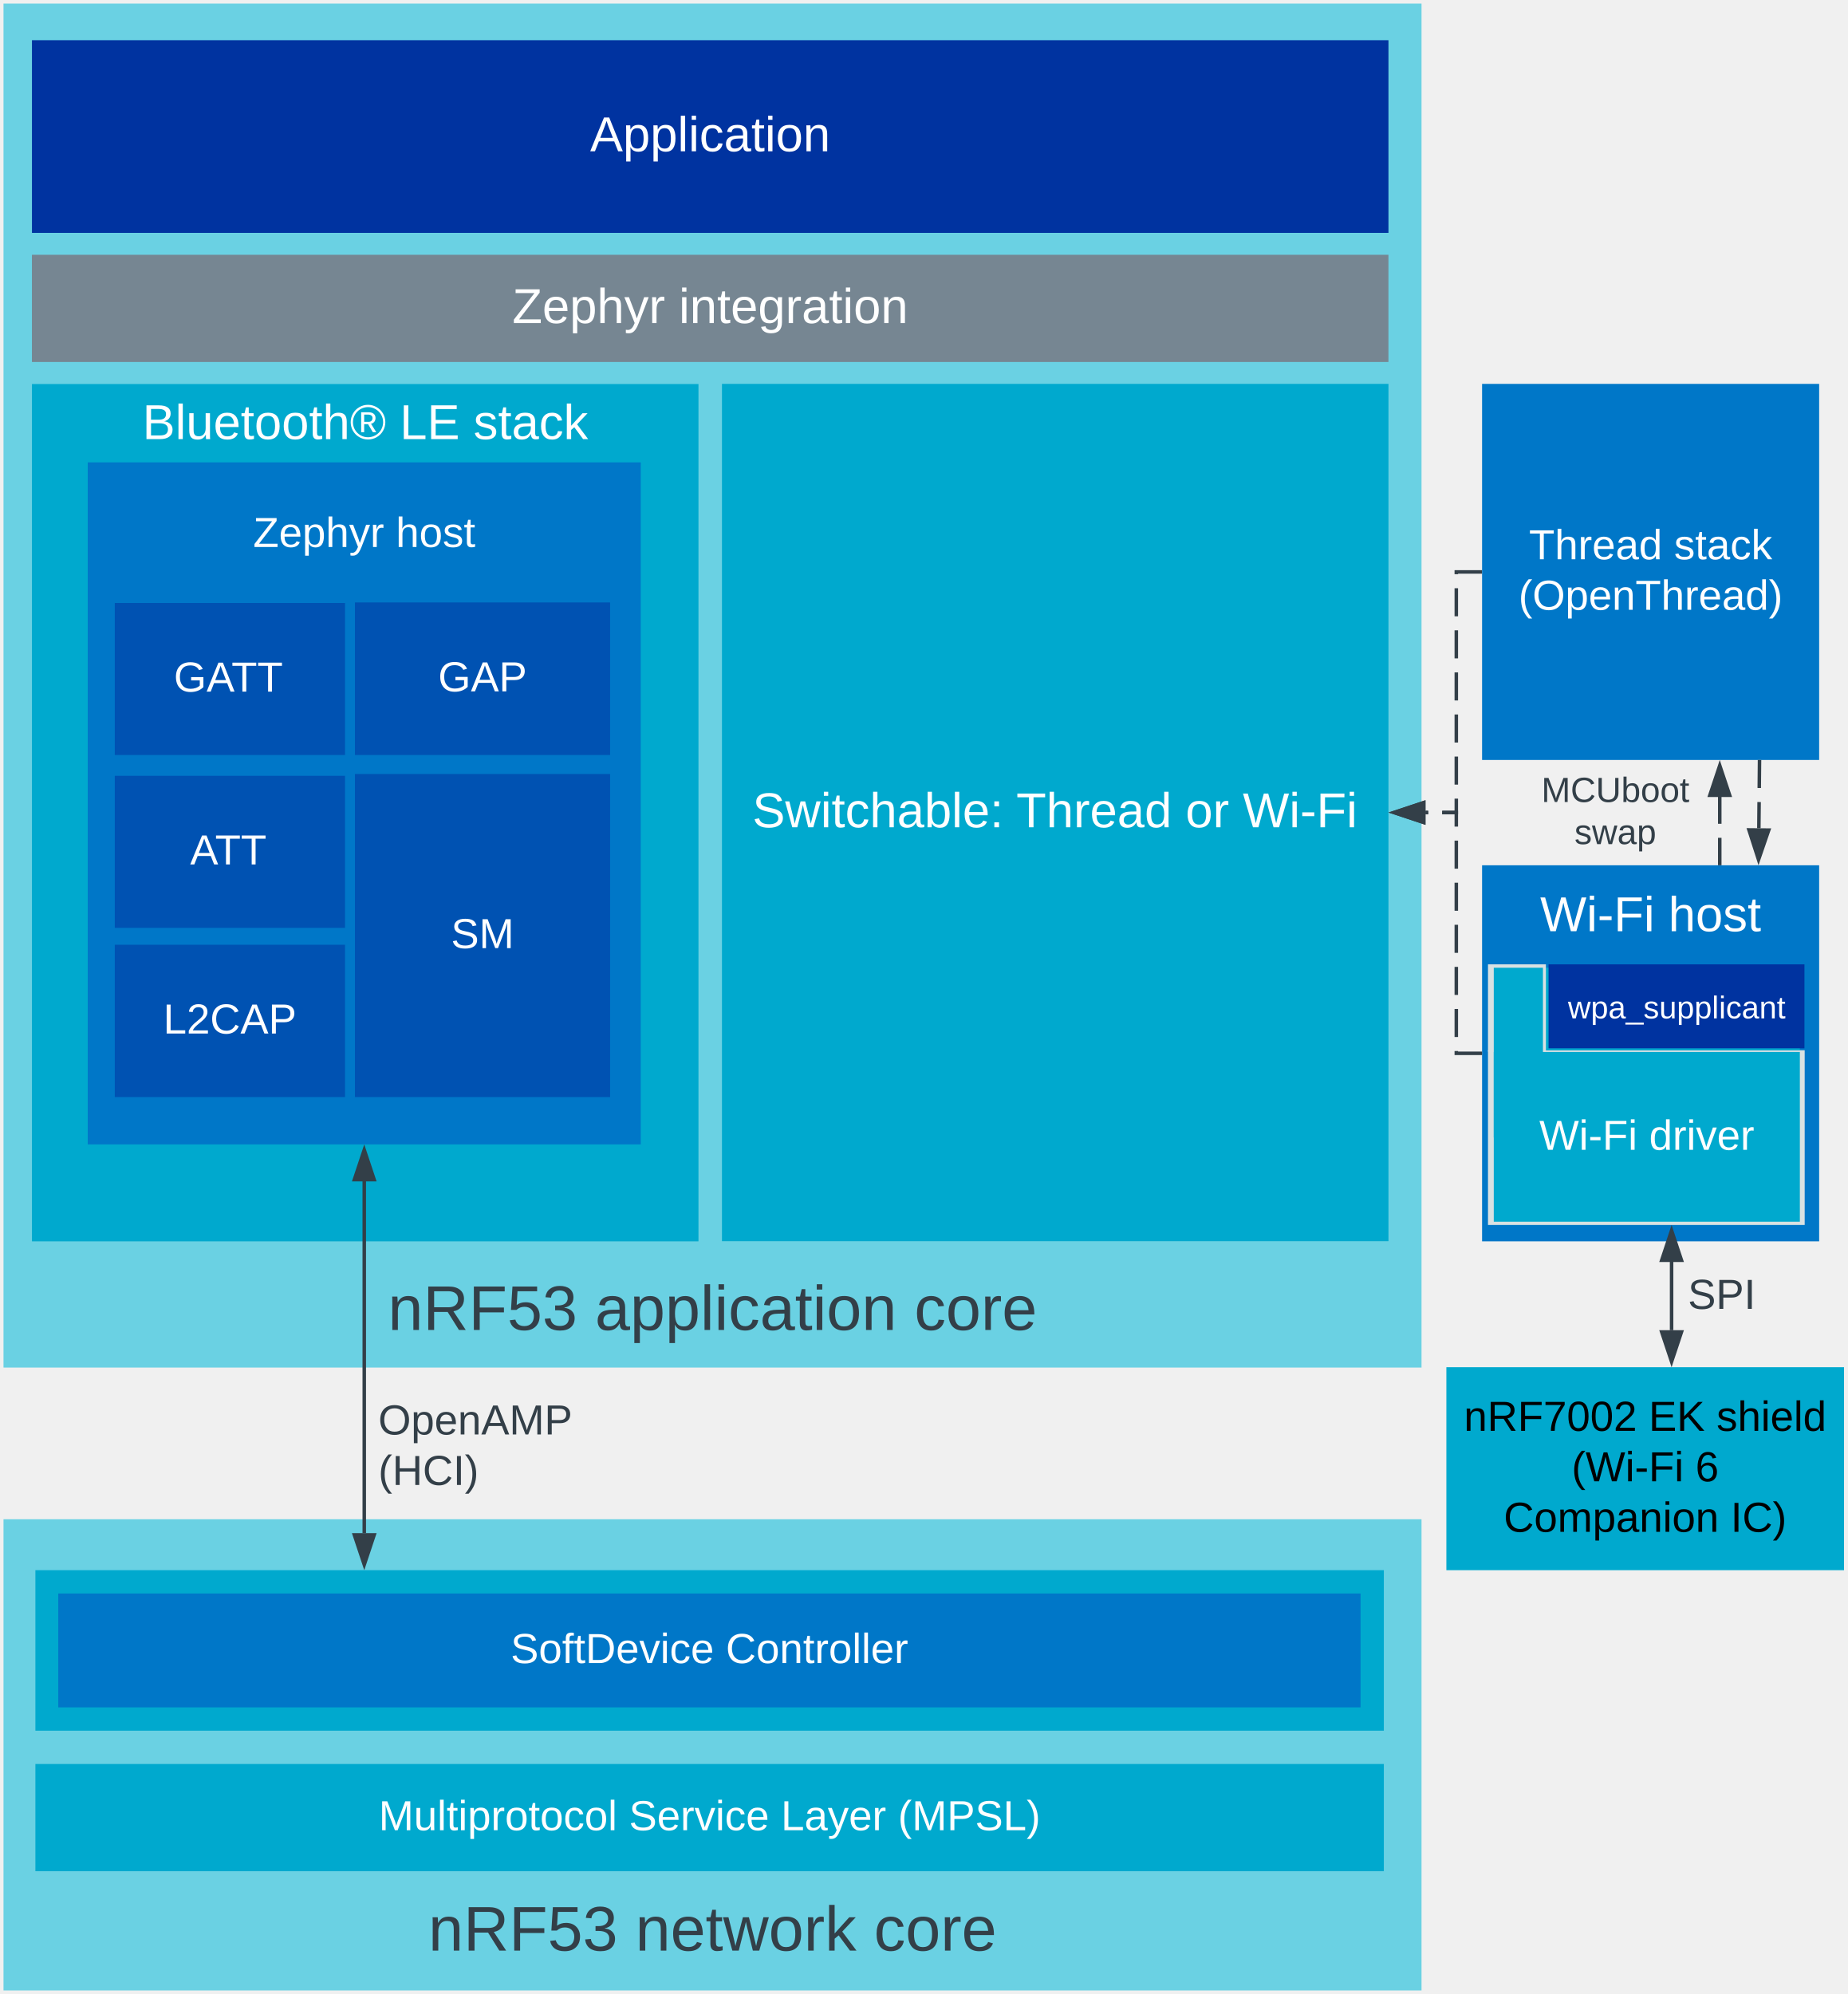
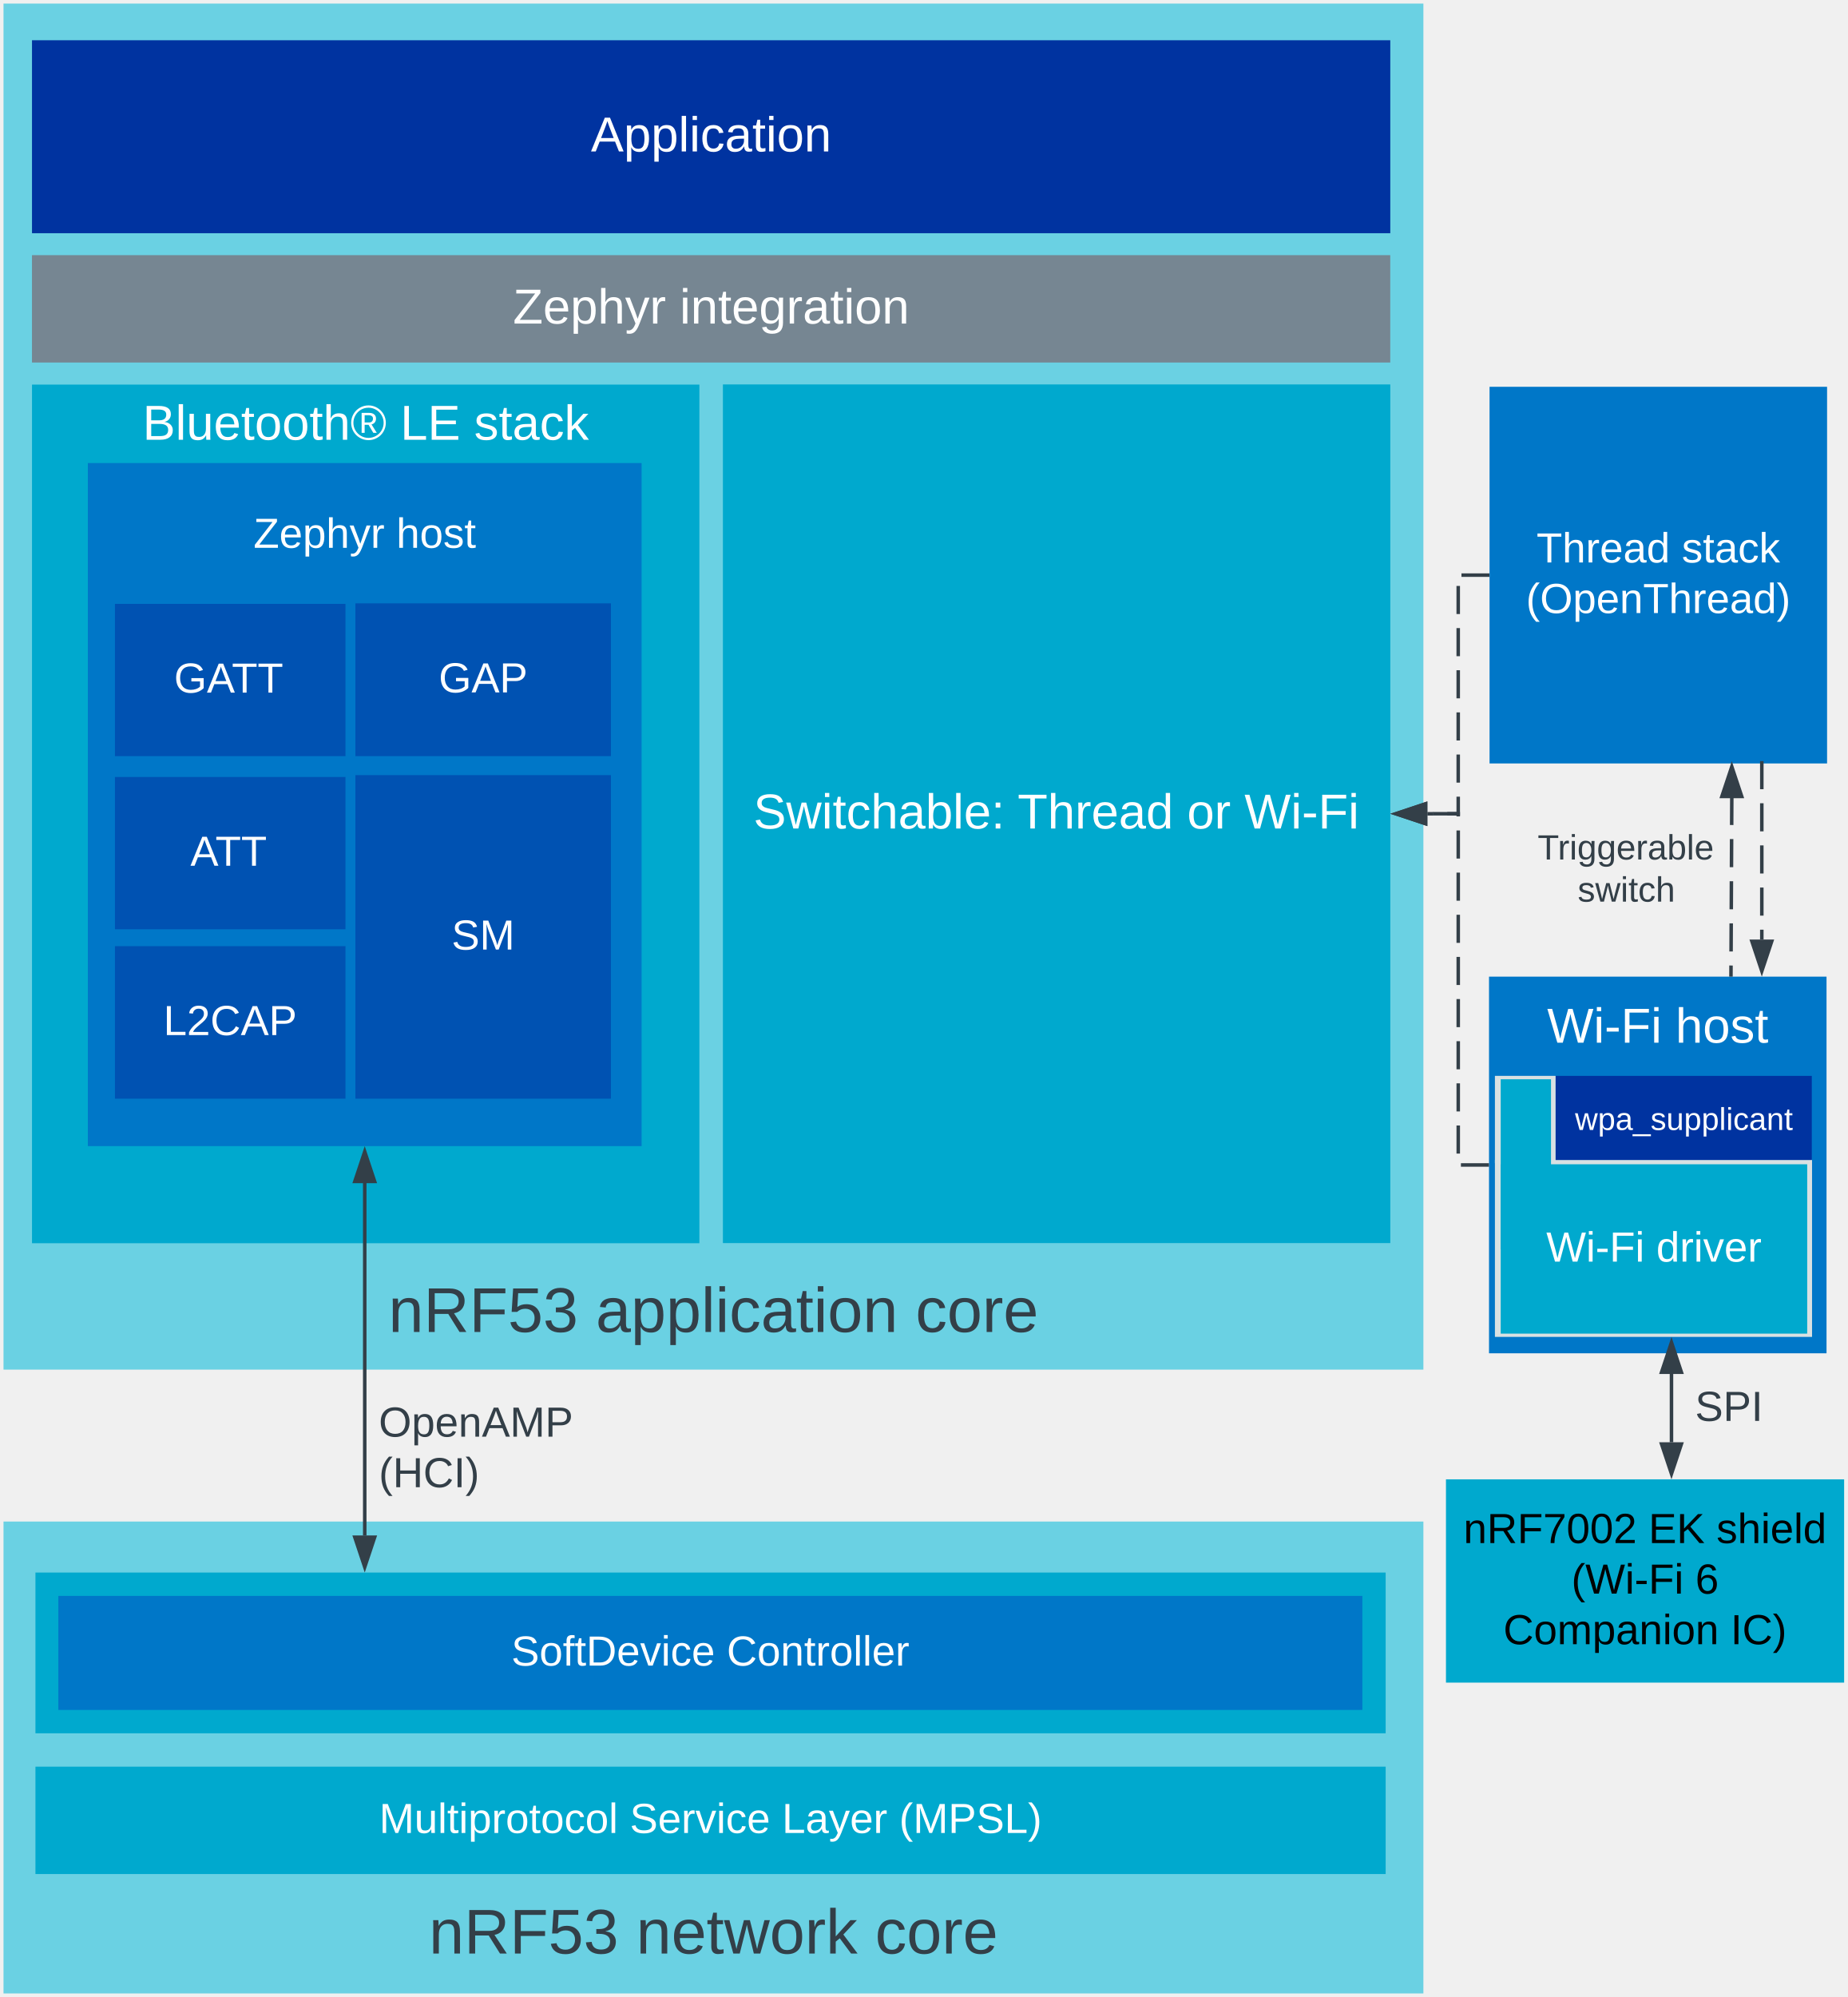
- <svg xmlns="http://www.w3.org/2000/svg" xmlns:xlink="http://www.w3.org/1999/xlink" width="7.317in" height="7.897in" viewBox="0 0 526.835 568.559" xml:space="preserve" color-interpolation-filters="sRGB" class="st23">
+ <svg xmlns="http://www.w3.org/2000/svg" xmlns:xlink="http://www.w3.org/1999/xlink" width="7.308in" height="7.897in" viewBox="0 0 526.177 568.559" xml:space="preserve" color-interpolation-filters="sRGB" class="st23">
  <style type="text/css">
	
		.st1 {fill:#6ad1e3;stroke:none;stroke-width:1}
		.st2 {stroke:none;stroke-linecap:round;stroke-linejoin:round;stroke-width:0.75}
		.st3 {fill:#333f48;font-family:Arial;font-size:1.5em}
		.st4 {fill:#0033a0;stroke:none;stroke-width:1}
		.st5 {fill:#ffffff;font-family:Arial;font-size:1.167em}
		.st6 {fill:#00a9ce;stroke:none;stroke-width:1}
		.st7 {fill:#768692;stroke:none;stroke-width:1}
		.st8 {fill:#0077c8;stroke:none;stroke-width:1}
		.st9 {fill:#0033a0;fill-opacity:0.55;stroke:none;stroke-linecap:round;stroke-linejoin:round;stroke-width:0.75}
		.st10 {fill:#ffffff;font-family:Arial;font-size:1em}
		.st11 {fill:none;stroke:none;stroke-width:1}
		.st12 {fill:#333f48;font-family:Arial;font-size:1em}
		.st13 {font-size:1em}
		.st14 {marker-end:url(#mrkr13-62);marker-start:url(#mrkr13-60);stroke:#333f48;stroke-linecap:butt;stroke-width:1}
		.st15 {fill:#333f48;fill-opacity:1;stroke:#333f48;stroke-opacity:1;stroke-width:0.284}
		.st16 {fill:#000000;font-family:Arial;font-size:1em}
		.st17 {fill:#d9e1e2;stroke:none;stroke-width:1}
		.st18 {fill:#00a9ce;stroke:none;stroke-linecap:round;stroke-linejoin:round;stroke-width:0.75}
		.st19 {fill:#ffffff;font-family:Arial;font-size:0.75em}
		.st20 {marker-end:url(#mrkr13-62);stroke:#333f48;stroke-dasharray:8,4;stroke-linecap:butt;stroke-width:1}
		.st21 {fill:#333f48;font-family:Arial;font-size:0.833em}
		.st22 {marker-start:url(#mrkr13-60);stroke:#333f48;stroke-dasharray:8,4;stroke-linecap:butt;stroke-width:1}
		.st23 {fill:none;fill-rule:evenodd;font-size:12px;overflow:visible;stroke-linecap:square;stroke-miterlimit:3}
	
	</style>
  <defs id="Markers">
    <g id="lend13">
      <path d="M 3 1 L 0 0 L 3 -1 L 3 1 " style="stroke:none" />
    </g>
    <marker id="mrkr13-60" class="st15" refX="10.2" orient="auto" markerUnits="strokeWidth" overflow="visible">
      <use xlink:href="#lend13" transform="scale(3.52) " />
    </marker>
    <marker id="mrkr13-62" class="st15" refX="-10.56" orient="auto" markerUnits="strokeWidth" overflow="visible">
      <use xlink:href="#lend13" transform="scale(-3.52,-3.52) " />
    </marker>
  </defs>
  <g>
    <g id="shape1015-1" transform="translate(1,-1)">
      <path d="M404.36 434.2 L0 434.2 L0 568.56 L404.36 568.56 L404.36 434.2 Z" class="st1" />
    </g>
    <g id="shape661-3" transform="translate(1,-178.617)">
      <path d="M404.36 179.62 L0 179.62 L0 568.56 L404.36 568.56 L404.36 179.62 Z" class="st1" />
    </g>
    <g id="shape662-5" transform="translate(1,-178.99)">
      <path d="M404.36 537.09 L0 537.09 L0 568.56 L404.36 568.56 L404.36 537.09" class="st2" />
      <text x="109.63" y="558.22" class="st3">nRF53 application core</text>
    </g>
    <g id="shape663-9" transform="translate(9.11277,-502.173)">
      <path d="M0 513.62 L0 568.56 L386.82 568.56 L386.82 513.62 L0 513.62 L0 513.62 Z" class="st4" />
      <text x="159.17" y="545.29" class="st5">Application</text>
    </g>
    <g id="shape665-12" transform="translate(9.11277,-214.601)">
      <path d="M0 324.09 L0 568.56 L190.06 568.56 L190.06 324.09 L0 324.09 L0 324.09 Z" class="st6" />
    </g>
    <g id="shape666-14" transform="translate(9.11277,-436.328)">
      <path d="M190.06 546.08 L0 546.08 L0 568.56 L190.06 568.56 L190.06 546.08" class="st2" />
      <text x="31.5" y="561.52" class="st5">Bluetooth® LE stack</text>
    </g>
    <g id="shape667-18" transform="translate(205.874,-214.644)">
      <path d="M0 324.09 L0 568.56 L190.06 568.56 L190.06 324.09 L0 324.09 L0 324.09 Z" class="st6" />
    </g>
    <g id="shape699-20" transform="translate(9.10557,-465.356)">
      <path d="M0 537.99 L0 568.56 L386.82 568.56 L386.82 537.99 L0 537.99 L0 537.99 Z" class="st7" />
      <text x="136.99" y="557.47" class="st5">Zephyr integration</text>
    </g>
    <g id="shape683-23" transform="translate(25.0181,-242.253)">
      <rect x="0" y="374.079" width="157.703" height="194.481" class="st8" />
    </g>
    <g id="shape687-25" transform="translate(32.733,-255.752)">
      <path d="M65.65 525.13 L0 525.13 L0 568.56 L65.65 568.56 L65.65 525.13 Z" class="st9" />
      <text x="13.81" y="550.45" class="st10">L2CAP</text>
    </g>
    <g id="shape689-28" transform="translate(32.733,-353.287)">
      <path d="M65.65 525.21 L0 525.21 L0 568.56 L65.65 568.56 L65.65 525.21 Z" class="st9" />
      <text x="16.83" y="550.48" class="st10">GATT</text>
    </g>
    <g id="shape691-31" transform="translate(32.733,-303.995)">
      <path d="M65.65 525.21 L0 525.21 L0 568.56 L65.65 568.56 L65.65 525.21 Z" class="st9" />
      <text x="21.49" y="550.48" class="st10">ATT</text>
    </g>
    <g id="shape693-34" transform="translate(101.218,-353.287)">
      <path d="M72.76 525.06 L0 525.06 L0 568.56 L72.76 568.56 L72.76 525.06 Z" class="st9" />
      <text x="23.71" y="550.41" class="st10">GAP</text>
    </g>
    <g id="shape695-37" transform="translate(101.218,-255.752)">
      <path d="M72.76 476.44 L0 476.44 L0 568.56 L72.76 568.56 L72.76 476.44 Z" class="st9" />
      <text x="27.38" y="526.1" class="st10">SM</text>
    </g>
    <g id="shape764-40" transform="translate(25.0181,-396.074)">
      <rect x="0" y="528.305" width="157.703" height="40.254" class="st11" />
      <text x="47.17" y="552.03" class="st10">Zephyr host</text>
    </g>
    <g id="shape1016-43" transform="translate(1,-2.01237)">
      <path d="M404.36 537.09 L0 537.09 L0 568.56 L404.36 568.56 L404.36 537.09" class="st2" />
      <text x="121.15" y="558.22" class="st3">nRF53 network core</text>
    </g>
    <g id="shape1018-47" transform="translate(10.0953,-34.9979)">
      <path d="M384.52 537.99 L0 537.99 L0 568.56 L384.52 568.56 L384.52 537.99 Z" class="st6" />
      <text x="97.89" y="556.87" class="st10">Multiprotocol Service Layer (MPSL)</text>
    </g>
    <g id="shape1024-50" transform="translate(103.869,-143.46)">
      <rect x="0" y="543.614" width="78.851" height="24.945" class="st11" />
      <text x="4" y="552.49" class="st12">OpenAMP <tspan x="4" dy="1.2em" class="st13">(HCI)</tspan>
      </text>
    </g>
    <g id="shape1025-54" transform="translate(96.7829,-242.253)">
      <path d="M7.09 578.76 L7.09 579.12 L7.09 679.42" class="st14" />
    </g>
    <g id="shape1011-63" transform="translate(10.0953,-75.0678)">
      <path d="M384.52 522.79 L0 522.79 L0 568.56 L384.52 568.56 L384.52 522.79 Z" class="st6" />
    </g>
    <g id="shape1013-65" transform="translate(16.6155,-81.7182)">
      <path d="M371.36 536.09 L0 536.09 L0 568.56 L371.36 568.56 L371.36 536.09 Z" class="st8" />
      <text x="128.99" y="555.93" class="st10">SoftDevice Controller</text>
    </g>
-     <g id="shape1026-68" transform="translate(412.449,-120.834)">
+     <g id="shape1026-68" transform="translate(411.791,-89.4962)">
      <path d="M0 510.68 L0 568.56 L113.39 568.56 L113.39 510.68 L0 510.68 L0 510.68 Z" class="st6" />
      <text x="4.99" y="528.82" class="st16">nRF7002 EK shield <tspan x="35.7" dy="1.2em" class="st13">(Wi</tspan>-Fi 6 <tspan x="16.34" dy="1.2em" class="st13">Companion IC)</tspan>
      </text>
    </g>
-     <g id="shape1035-73" transform="translate(473.961,-178.617)">
+     <g id="shape1035-73" transform="translate(475.378,-147.28)">
      <rect x="0" y="527.907" width="34.016" height="40.652" class="st11" />
      <text x="7.34" y="551.83" class="st12">SPI</text>
    </g>
    <g id="shape1049-76" transform="translate(205.874,-214.644)">
      <path d="M190.06 324.09 L0 324.09 L0 568.56 L190.06 568.56 L190.06 324.09" class="st2" />
      <text x="8.67" y="450.53" class="st5">Switchable: Thread or Wi-Fi</text>
    </g>
-     <g id="shape1050-80" transform="translate(422.629,-214.601)">
+     <g id="shape1050-80" transform="translate(424.047,-183.264)">
      <path d="M0 461.32 L0 568.56 L96.12 568.56 L96.12 461.32 L0 461.32 L0 461.32 Z" class="st8" />
    </g>
-     <g id="shape1029-82" transform="translate(424.312,-219.27)">
-       <rect x="0" y="518.735" width="90.313" height="49.824" class="st17" />
+     <g id="shape1029-82" transform="translate(425.73,-187.932)">
+       <rect x="0" y="518.182" width="90.313" height="50.377" class="st17" />
    </g>
-     <g id="shape1030-84" transform="translate(425.964,-220.199)">
-       <path d="M87.28 520.15 L0 520.15 L0 568.56 L87.28 568.56 L87.28 520.15 Z" class="st18" />
+     <g id="shape1030-84" transform="translate(427.382,-188.861)">
+       <path d="M87.28 520.34 L0 520.34 L0 568.56 L87.28 568.56 L87.28 520.34 Z" class="st18" />
    </g>
-     <g id="shape1031-86" transform="translate(440.282,-269.094)">
-       <rect x="0" y="545.031" width="72.967" height="23.528" class="st6" />
-     </g>
-     <g id="shape1032-88" transform="translate(441.585,-269.647)">
+     <g id="shape1032-86" transform="translate(443.003,-238.309)">
      <path d="M72.97 544.62 L0 544.62 L0 568.56 L72.97 568.56 L72.97 544.62 Z" class="st4" />
    </g>
-     <g id="shape1033-90" transform="translate(424.312,-268.728)">
-       <rect x="0" y="543.696" width="16.521" height="24.863" class="st17" />
+     <g id="shape1033-88" transform="translate(425.73,-237.39)">
+       <rect x="0" y="543.696" width="17.273" height="24.863" class="st17" />
    </g>
-     <g id="shape1034-92" transform="translate(425.964,-244.211)">
-       <path d="M14.02 520.15 L0 520.15 L0 568.56 L14.02 568.56 L14.02 520.15 Z" class="st18" />
+     <g id="shape1034-90" transform="translate(427.382,-212.874)">
+       <path d="M14.32 520.15 L0 520.15 L0 568.56 L14.32 568.56 L14.32 520.15 Z" class="st18" />
    </g>
-     <g id="shape1041-94" transform="translate(425.964,-220.199)">
+     <g id="shape1041-92" transform="translate(427.382,-188.861)">
      <rect x="0" y="520.341" width="87.285" height="48.218" class="st11" />
      <text x="12.98" y="548.05" class="st10">Wi-Fi driver</text>
    </g>
-     <g id="shape1043-97" transform="translate(441.659,-269.647)">
+     <g id="shape1043-95" transform="translate(443.076,-238.309)">
      <rect x="0" y="546.079" width="72.967" height="22.48" class="st11" />
      <text x="5.46" y="560.02" class="st19">wpa_supplicant</text>
    </g>
-     <g id="shape1027-100" transform="translate(469.579,-219.27)">
+     <g id="shape1027-98" transform="translate(468.921,-187.932)">
      <path d="M7.09 578.76 L7.09 579.12 L7.09 598.56" class="st14" />
    </g>
-     <g id="shape1053-107" transform="translate(422.629,-405.492)">
-       <path d="M0 568.56 L-7.35 568.56 L-7.35 637.17 L-16.14 637.17" class="st20" />
+     <g id="shape1053-105" transform="translate(424.201,-404.824)">
+       <path d="M0 568.56 L-8.92 568.56 L-8.92 636.51 L-17.71 636.51" class="st20" />
    </g>
-     <g id="shape1054-112" transform="translate(422.629,-268.221)">
-       <path d="M0 568.56 L-7.35 568.56 L-7.35 499.9 L-16.14 499.9" class="st20" />
+     <g id="shape1054-110" transform="translate(424.047,-236.884)">
+       <path d="M0 568.56 L-8.76 568.56 L-8.76 468.56 L-17.56 468.56" class="st20" />
    </g>
-     <g id="shape1055-117" transform="translate(422.629,-321.287)">
-       <rect x="0" y="537.378" width="76.017" height="31.181" class="st11" />
-       <text x="16.89" y="549.97" class="st21">MCUboot <tspan x="26.34" dy="1.2em" class="st13">swap</tspan>
+     <g id="shape1055-115" transform="translate(433.364,-302.763)">
+       <rect x="0" y="532.377" width="59.649" height="36.182" class="st11" />
+       <text x="4.53" y="547.47" class="st21">Triggerable <tspan x="15.93" dy="1.2em" class="st13">switch</tspan>
      </text>
    </g>
-     <g id="shape1028-121" transform="translate(422.629,-292.622)">
+     <g id="shape1028-119" transform="translate(424.047,-261.284)">
      <path d="M96.12 539.34 L0 539.34 L0 568.56 L96.12 568.56 L96.12 539.34" class="st2" />
      <text x="16.56" y="558.15" class="st5">Wi-Fi host</text>
    </g>
-     <g id="group1057-125" transform="translate(416.83,-351.873)">
-       <g id="shape1048-126" transform="translate(5.79896,0)">
+     <g id="group1057-123" transform="translate(418.402,-351.205)">
+       <g id="shape1048-124" transform="translate(5.79896,0)">
        <path d="M0 461.32 L0 568.56 L96.12 568.56 L96.12 461.32 L0 461.32 L0 461.32 Z" class="st8" />
      </g>
-       <g id="shape1038-128" transform="translate(5.79896,0)">
+       <g id="shape1038-126" transform="translate(5.79896,0)">
        <path d="M96.12 461.32 L0 461.32 L0 568.56 L96.12 568.56 L96.12 461.32" class="st2" />
        <text x="13.38" y="511.34" class="st10">Thread stack <tspan x="10.37" dy="1.2em" class="st13">(OpenThread)</tspan>
        </text>
      </g>
    </g>
-     <g id="shape1062-133" transform="translate(483.315,-351.873)">
-       <path d="M7.09 578.76 L7.09 579.12 L7.09 598.59" class="st22" />
+     <g id="shape1062-131" transform="translate(500.181,-351.873)">
+       <path d="M-6.99 578.76 L-6.99 579.12 L-7.23 629.93" class="st22" />
    </g>
-     <g id="shape1063-138" transform="translate(508.685,-351.873)">
-       <path d="M-6.94 568.56 L-7.13 588.03" class="st20" />
+     <g id="shape1063-136" transform="translate(508.827,-351.873)">
+       <path d="M-7.09 568.56 L-7.09 619.37" class="st20" />
    </g>
  </g>
</svg>
